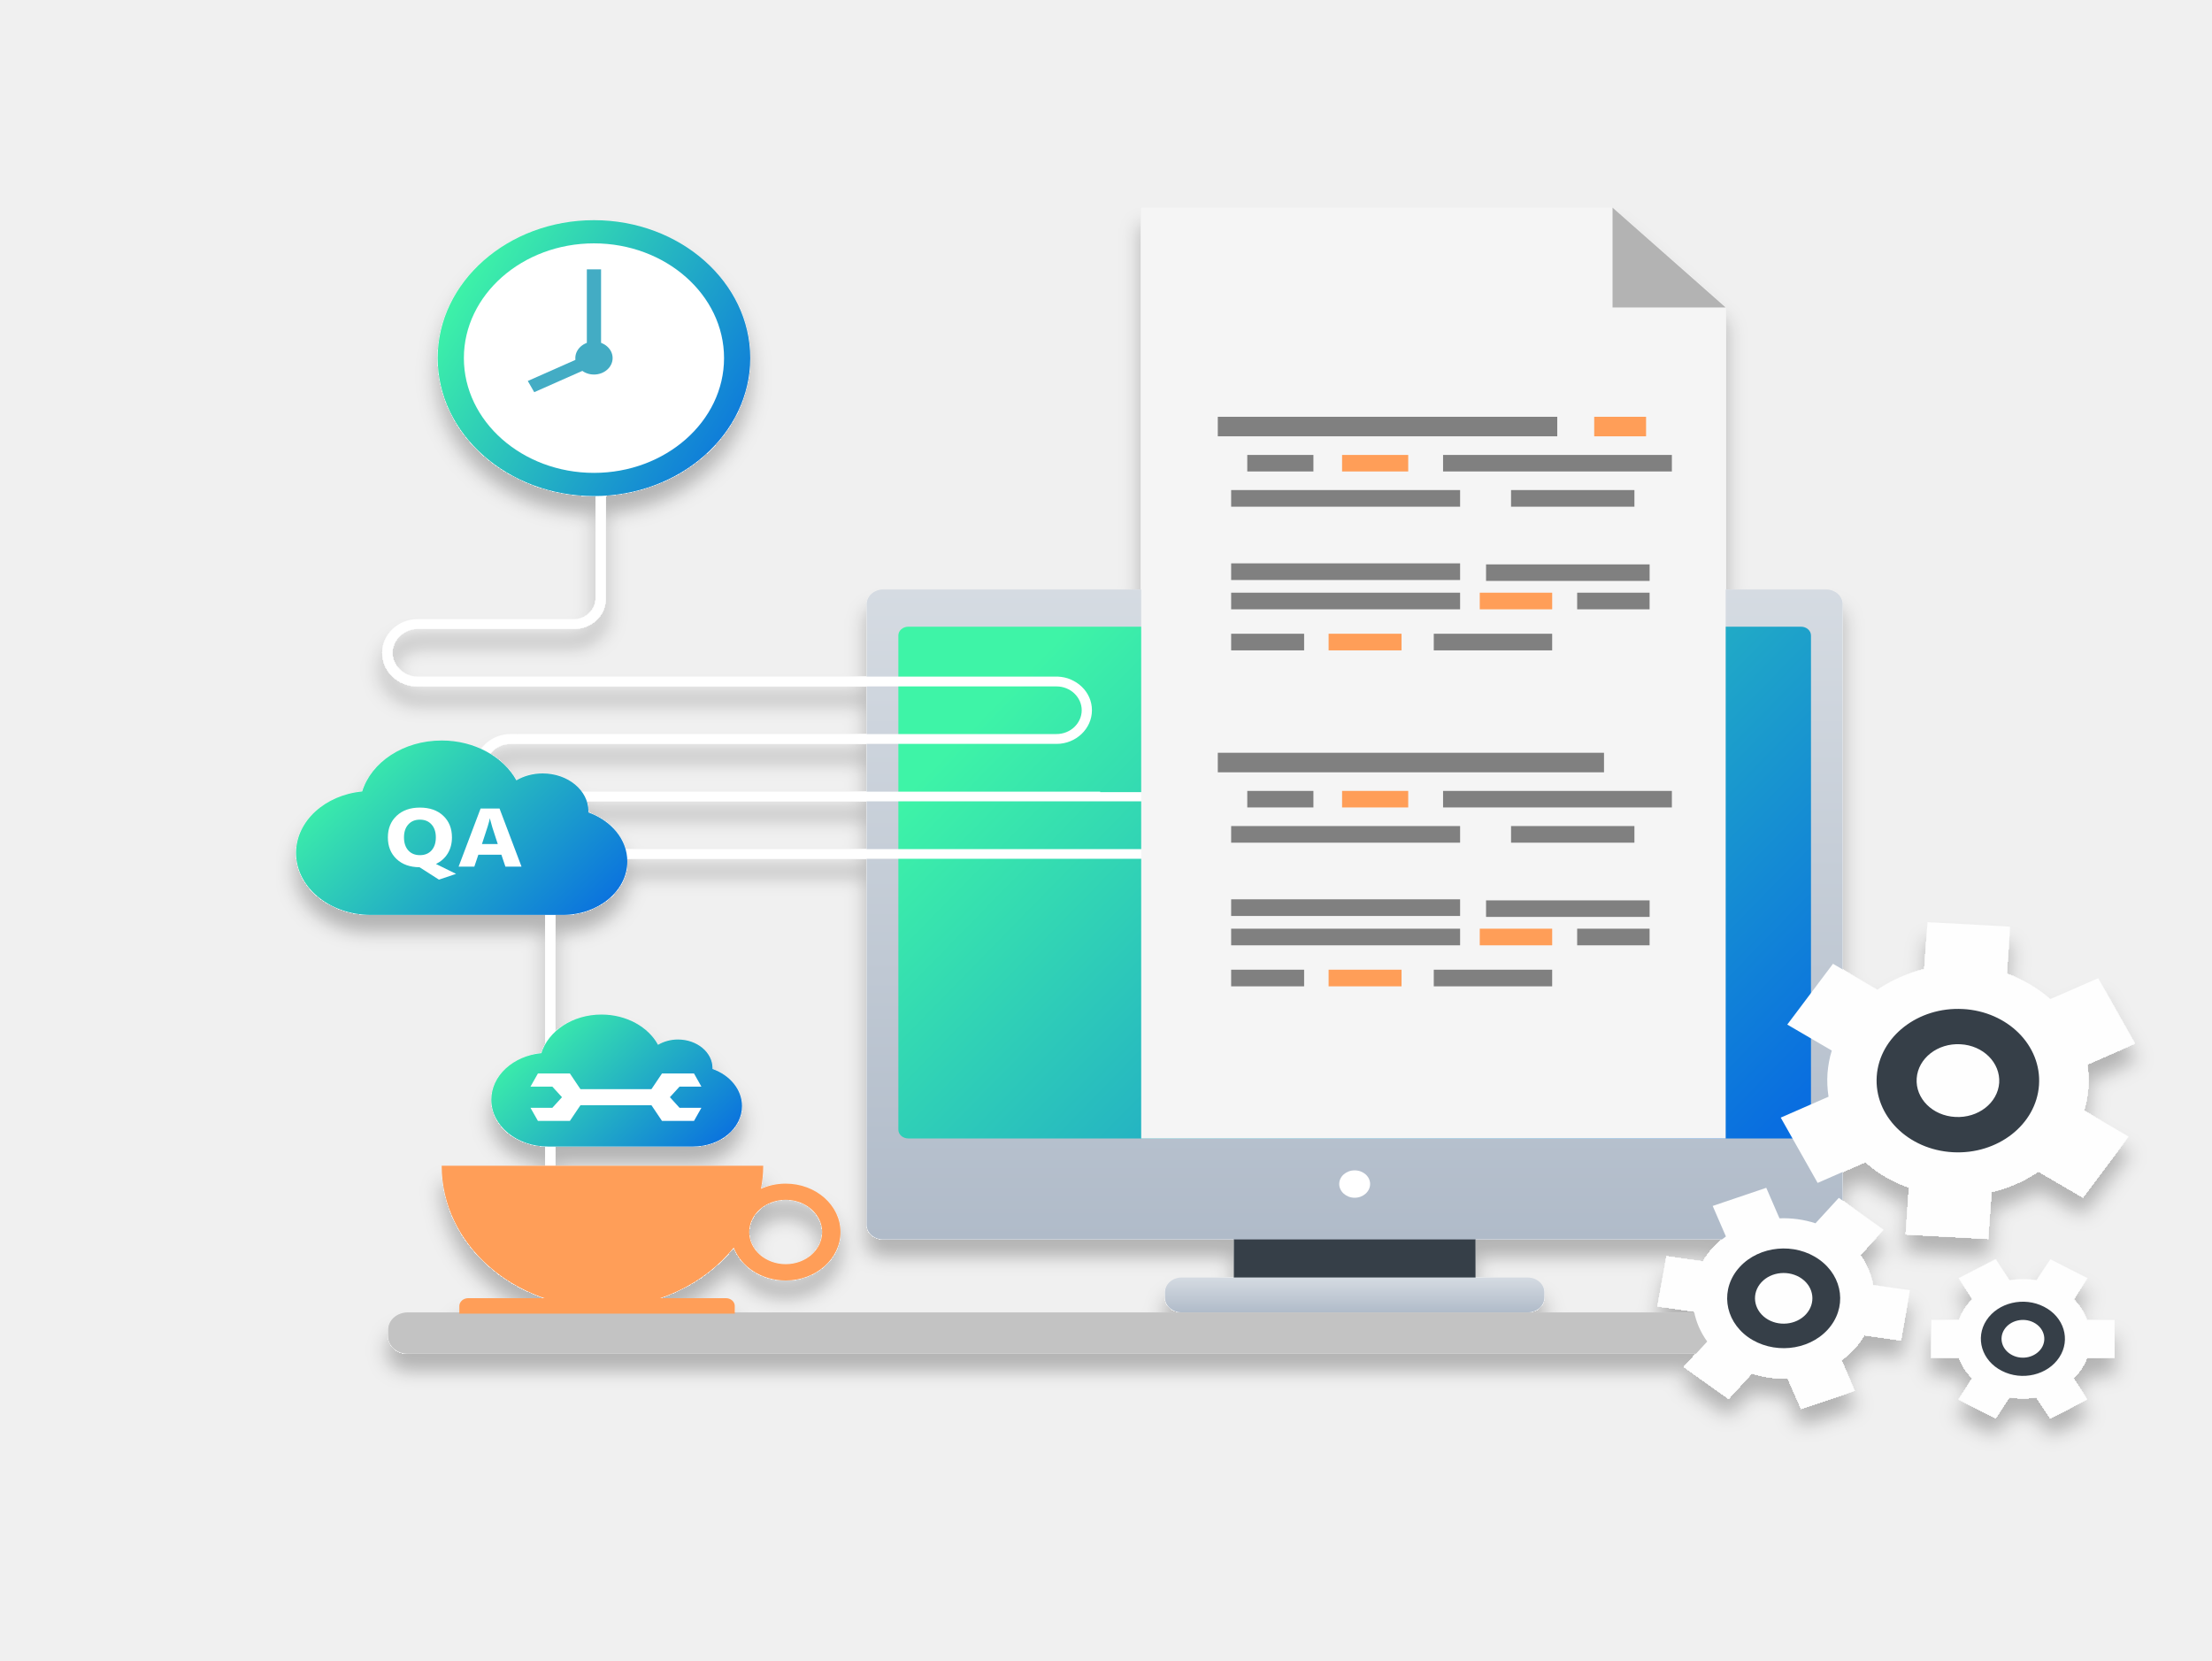
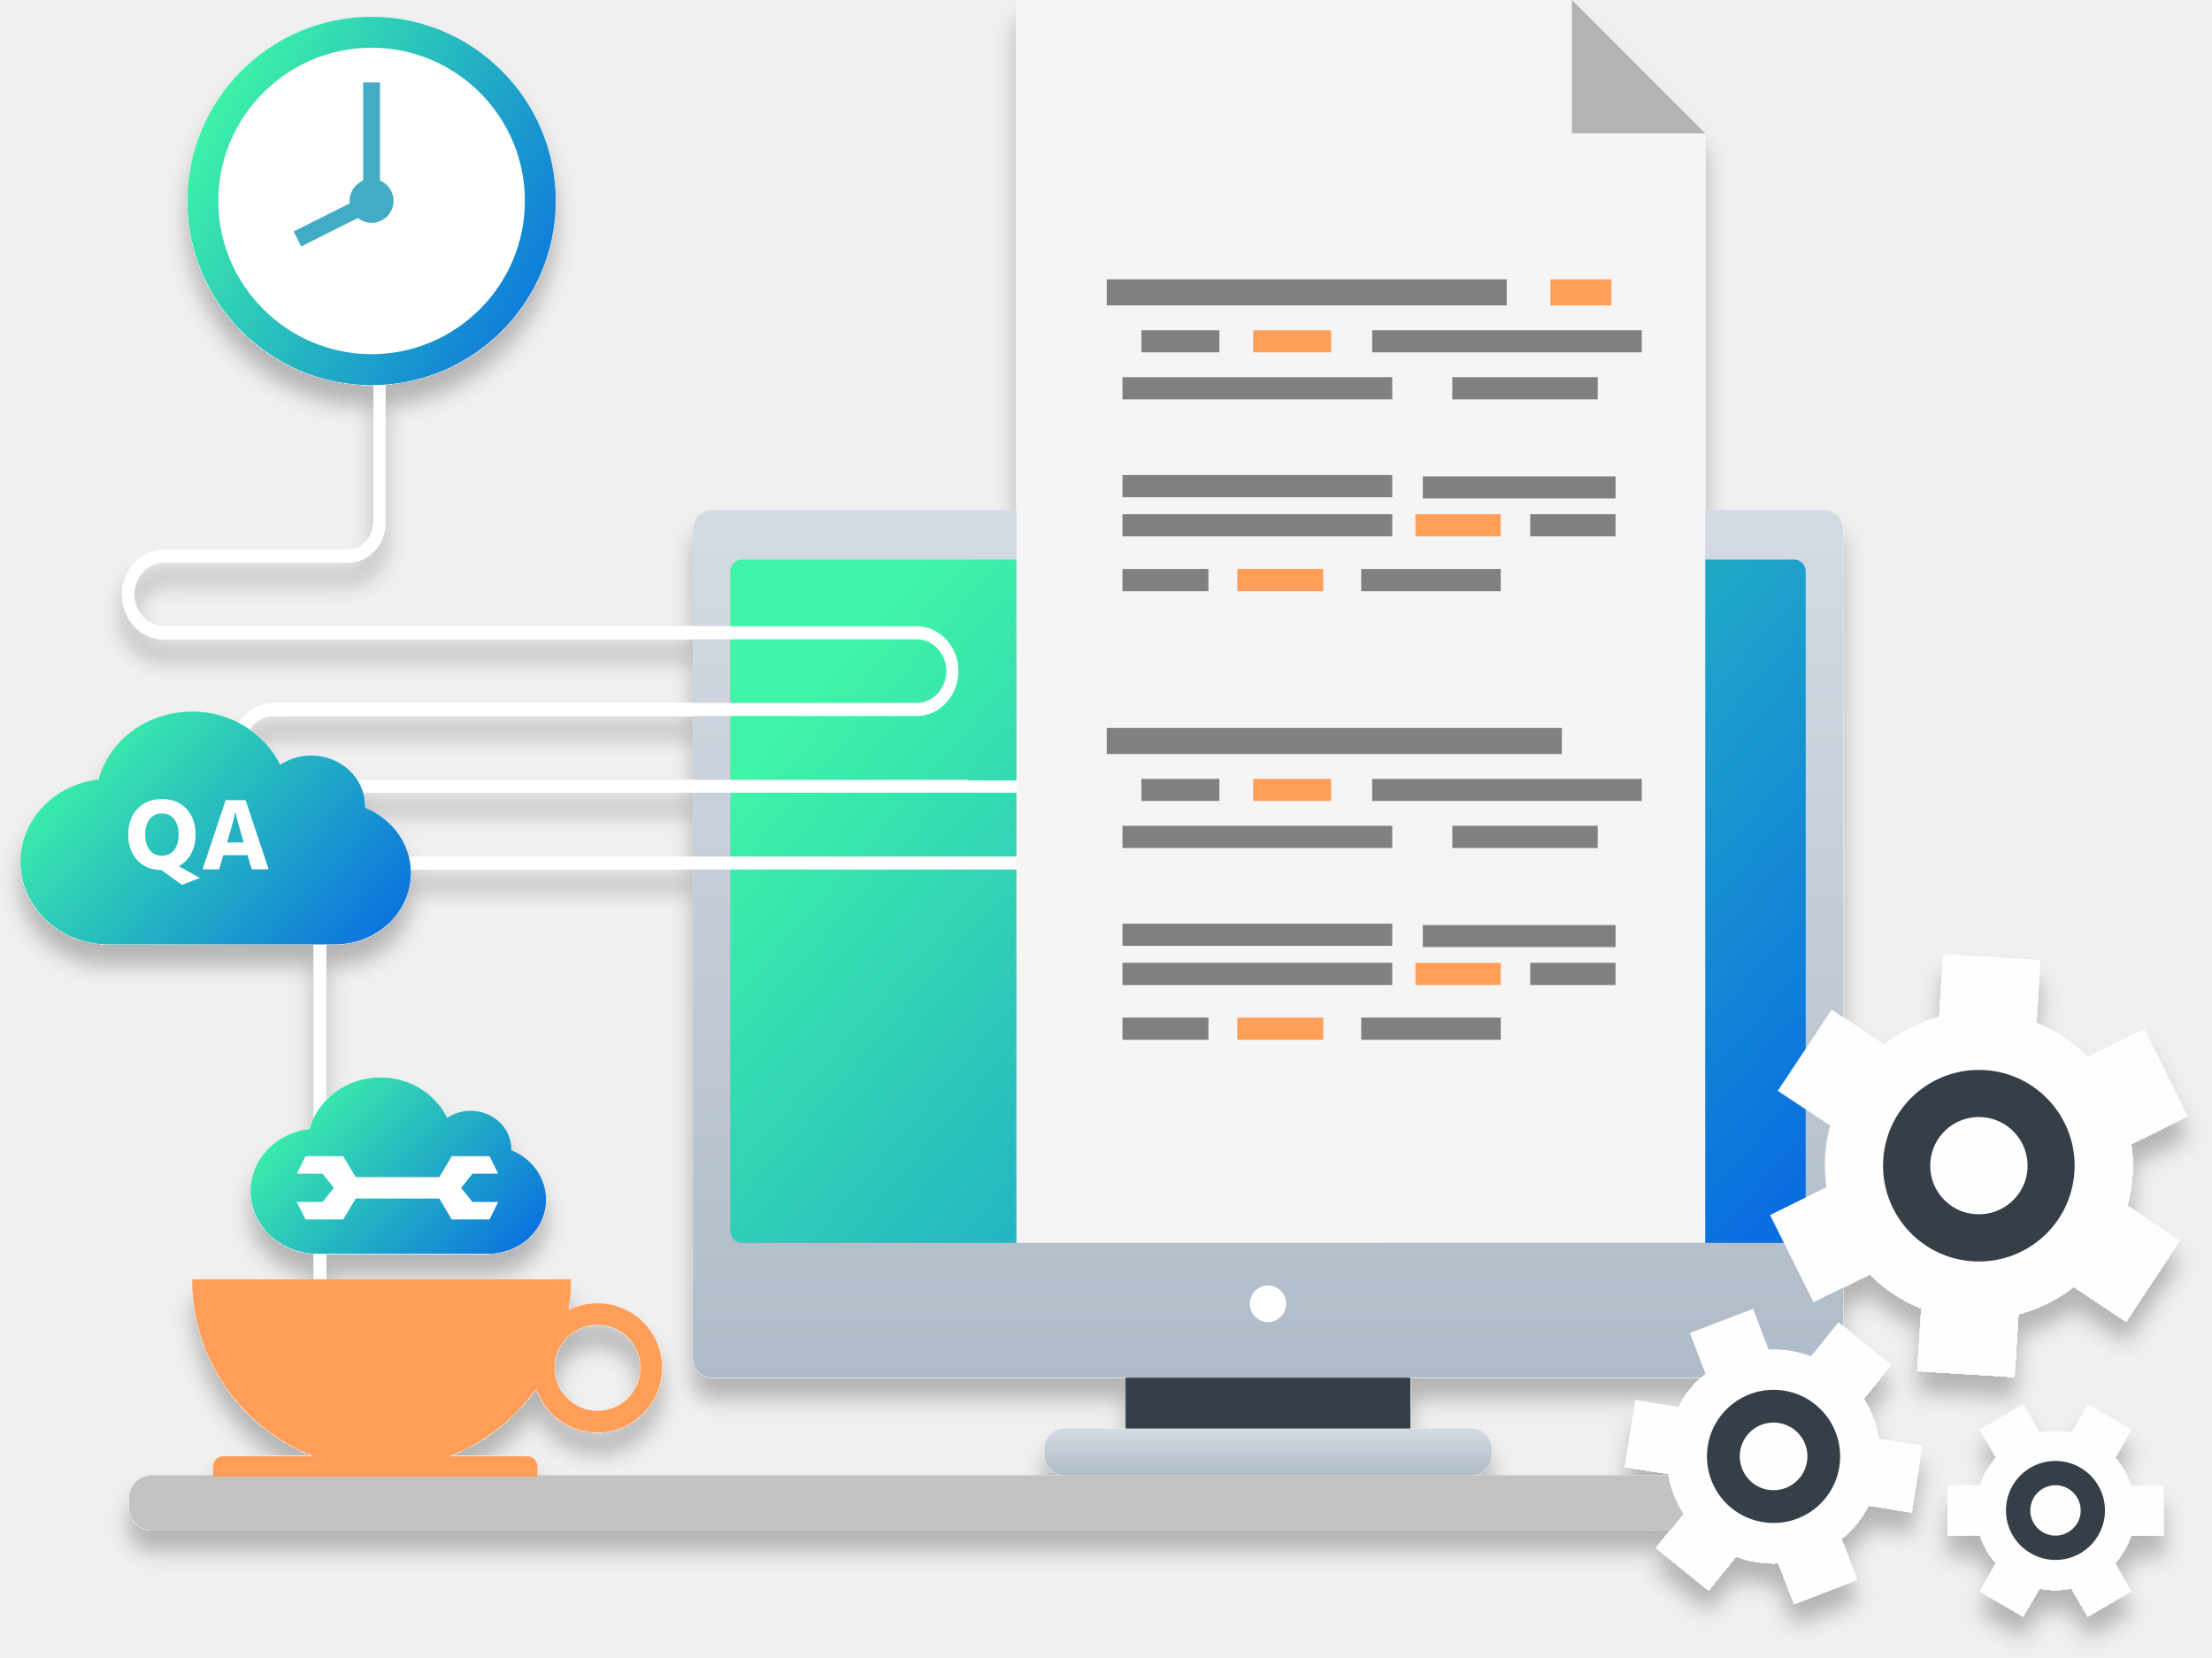
- <svg xmlns="http://www.w3.org/2000/svg" width="385" height="289" viewBox="0 0 385 289" fill="none">
-   <g filter="url(#filter0_d_51_18527)" transform="matrix(0.85 0 0 0.75 48.13 36.13)">
-     <path d="M245.519 236.18H196.013V251.437H245.519V236.18Z" fill="#363F48" />
-     <path fill-rule="evenodd" clip-rule="evenodd" d="M124.246 88.603H317.281C319.158 88.603 320.685 90.13 320.685 92.007V236.017C320.685 237.894 319.158 239.421 317.281 239.421H124.246C122.369 239.421 120.842 237.894 120.842 236.017V92.007C120.842 90.13 122.369 88.603 124.246 88.603Z" fill="url(#paint0_linear_51_18527)" />
-     <path fill-rule="evenodd" clip-rule="evenodd" d="M129.37 97.24H312.16C313.288 97.24 314.201 98.152 314.201 99.281V213.952C314.201 215.076 313.288 215.988 312.16 215.988H129.37C128.242 215.988 127.33 215.076 127.33 213.952V99.281C127.33 98.152 128.242 97.24 129.37 97.24Z" fill="url(#paint1_linear_51_18527)" />
-     <path fill-rule="evenodd" clip-rule="evenodd" d="M185.341 248.248H256.191C258.068 248.248 259.595 249.775 259.595 251.652V252.938C259.595 254.816 258.068 256.342 256.191 256.342H185.341C183.464 256.342 181.932 254.816 181.932 252.938V251.652C181.932 249.775 183.459 248.248 185.341 248.248Z" fill="url(#paint2_linear_51_18527)" />
-     <path fill-rule="evenodd" clip-rule="evenodd" d="M220.766 229.747C222.509 229.747 223.93 228.297 223.93 226.554C223.93 224.812 222.509 223.391 220.766 223.391C219.023 223.391 217.602 224.812 217.602 226.554C217.602 228.297 219.023 229.747 220.766 229.747Z" fill="white" />
-     <path fill-rule="evenodd" clip-rule="evenodd" d="M26.871 256.349H318.083C320.311 256.349 322.106 258.144 322.106 260.372V261.927C322.106 264.126 320.311 265.95 318.083 265.95H26.871C24.673 265.95 22.848 264.126 22.848 261.927V260.372C22.848 258.144 24.673 256.349 26.871 256.349Z" fill="#C3C3C3" />
-     <path d="M28.882 97.749H60.903C64.499 97.749 67.418 94.609 67.418 90.749V88.498V66.294C67.418 65.919 67.284 65.569 67.043 65.329C66.827 65.089 66.506 64.926 66.16 64.926H65.33V90.749C65.33 92.065 64.821 93.246 64.014 94.1C63.208 94.96 62.108 95.497 60.903 95.497H28.882C24.888 95.497 21.642 99.011 21.642 103.299C21.642 107.59 24.888 111.1 28.882 111.1H159.728C161.125 111.1 162.411 111.714 163.347 112.708C164.288 113.731 164.874 115.094 164.874 116.626C164.874 118.157 164.284 119.525 163.347 120.543C162.411 121.537 161.125 122.151 159.728 122.151H49.372V122.18C49.319 122.18 49.266 122.151 49.184 122.151H47.927C43.932 122.151 40.658 125.665 40.658 129.957C40.658 134.249 43.932 137.763 47.927 137.763H193.924C195.345 137.763 196.631 138.378 197.572 139.372C198.513 140.39 199.075 141.787 199.075 143.289C199.075 144.816 198.513 146.213 197.572 147.207C196.636 148.2 195.35 148.844 193.924 148.844H63.424C58.781 148.844 55.003 152.891 55.003 157.879V235.973C55.003 236.833 55.325 237.61 55.862 238.172C56.213 238.547 56.64 238.815 57.096 238.979V157.884C57.096 156.007 57.821 154.317 58.973 153.083C60.044 151.902 61.547 151.153 63.212 151.1H193.977C195.158 151.1 196.286 150.778 197.275 150.241H197.246C197.918 149.866 198.533 149.381 199.041 148.82C200.357 147.399 201.187 145.469 201.187 143.347C201.187 139.084 197.942 135.622 193.972 135.622H168.657V135.517H47.927C46.506 135.517 45.219 134.873 44.278 133.88C43.366 132.862 42.775 131.494 42.775 129.962C42.775 128.431 43.366 127.067 44.278 126.045C45.214 125.051 46.506 124.436 47.927 124.436H159.728C163.698 124.436 166.967 120.922 166.967 116.63C166.967 114.513 166.19 112.583 164.874 111.162L164.85 111.133C164.207 110.437 163.453 109.9 162.623 109.496H162.651C161.821 109.093 160.933 108.877 159.997 108.824H28.882C27.49 108.824 26.198 108.21 25.262 107.216C24.321 106.198 23.731 104.83 23.731 103.303C23.731 101.777 24.321 100.408 25.262 99.386C26.198 98.392 27.49 97.749 28.882 97.749Z" fill="white" />
-     <path fill-rule="evenodd" clip-rule="evenodd" d="M99.655 222.314C99.655 224.139 99.496 225.934 99.199 227.677C100.725 226.899 102.444 226.472 104.268 226.472C110.461 226.472 115.478 231.513 115.478 237.706C115.478 243.899 110.461 248.944 104.268 248.944C99.309 248.944 95.123 245.752 93.62 241.302C87.667 249.722 77.826 255.248 66.721 255.248C48.541 255.248 33.817 240.5 33.817 222.314H99.655ZM104.268 230.226C100.14 230.226 96.789 233.577 96.789 237.706C96.789 241.834 100.14 245.161 104.268 245.161C108.397 245.161 111.724 241.834 111.724 237.706C111.724 233.577 108.373 230.226 104.268 230.226Z" fill="#FF9E58" />
-     <path fill-rule="evenodd" clip-rule="evenodd" d="M39.233 253.05H92.037C93.031 253.05 93.833 253.88 93.833 254.845V256.641H37.433V254.845C37.433 253.88 38.264 253.05 39.229 253.05H39.233Z" fill="#FF9E58" />
-     <path fill-rule="evenodd" clip-rule="evenodd" d="M33.794 123.652C25.964 123.652 19.391 128.693 17.543 135.477C9.929 136.307 4 142.371 4 149.745C4 157.68 10.865 164.118 19.314 164.118H58.604C65.897 164.118 71.826 158.568 71.826 151.703C71.826 146.61 68.528 142.236 63.837 140.33C63.837 140.225 63.866 140.143 63.866 140.061C63.866 135.237 59.684 131.29 54.504 131.29C52.493 131.29 50.645 131.881 49.113 132.899C46.458 127.454 40.611 123.647 33.798 123.647L33.794 123.652Z" fill="url(#paint3_linear_51_18527)" />
-     <path fill-rule="evenodd" clip-rule="evenodd" d="M66.536 187.239C60.607 187.239 55.648 191.046 54.227 196.198C48.461 196.841 43.982 201.426 43.982 207.004C43.982 213.01 49.186 217.864 55.566 217.864H85.307C90.833 217.864 95.312 213.653 95.312 208.478C95.312 204.618 92.82 201.291 89.278 199.87V199.683C89.278 196.01 86.114 193.029 82.196 193.029C80.694 193.029 79.273 193.485 78.121 194.263C76.138 190.134 71.683 187.239 66.536 187.239Z" fill="url(#paint4_linear_51_18527)" />
-     <path fill-rule="evenodd" clip-rule="evenodd" d="M177.054 0H273.569L296.738 23.169V215.988H177.054V0Z" fill="#F5F5F5" />
-     <path d="M262.25 48.536H192.74V53.068H262.25V48.536Z" fill="#808080" />
-     <path d="M285.717 57.389H238.866V61.224H285.717V57.389Z" fill="#808080" />
-     <path d="M242.355 65.54H195.475V69.4H242.355V65.54Z" fill="#808080" />
-     <path d="M242.355 82.545H195.475V86.41H242.355V82.545Z" fill="#808080" />
-     <path d="M242.355 89.352H195.475V93.211H242.355V89.352Z" fill="#808080" />
-     <path d="M261.21 89.352H246.38V93.211H261.21V89.352Z" fill="#FF9E58" />
-     <path d="M281.156 89.352H266.326V93.211H281.156V89.352Z" fill="#808080" />
-     <path d="M281.162 82.784H247.667V86.62H281.162V82.784Z" fill="#808080" />
-     <path d="M278.05 65.54H252.788V69.4H278.05V65.54Z" fill="#808080" />
-     <path d="M212.318 57.389H198.775V61.224H212.318V57.389Z" fill="#808080" />
-     <path d="M231.731 57.389H218.188V61.224H231.731V57.389Z" fill="#FF9E58" />
-     <path d="M280.436 48.536H269.817V53.068H280.436V48.536Z" fill="#FF9E58" />
-     <path d="M210.415 98.877H195.475V102.737H210.415V98.877Z" fill="#808080" />
-     <path d="M230.364 98.877H215.429V102.737H230.364V98.877Z" fill="#FF9E58" />
-     <path d="M261.207 98.877H236.963V102.737H261.207V98.877Z" fill="#808080" />
-     <path fill-rule="evenodd" clip-rule="evenodd" d="M296.738 23.169H273.569V0L296.738 23.169Z" fill="#B3B3B3" />
-     <path d="M271.823 126.496H192.74V131.028H271.823V126.496Z" fill="#808080" />
-     <path d="M285.717 135.348H238.866V139.183H285.717V135.348Z" fill="#808080" />
-     <path d="M242.355 143.501H195.475V147.361H242.355V143.501Z" fill="#808080" />
-     <path d="M242.355 160.5H195.475V164.365H242.355V160.5Z" fill="#808080" />
-     <path d="M242.355 167.312H195.475V171.172H242.355V167.312Z" fill="#808080" />
-     <path d="M261.21 167.312H246.38V171.172H261.21V167.312Z" fill="#FF9E58" />
-     <path d="M281.156 167.312H266.326V171.172H281.156V167.312Z" fill="#808080" />
-     <path d="M281.162 160.745H247.667V164.581H281.162V160.745Z" fill="#808080" />
-     <path d="M278.05 143.501H252.788V147.361H278.05V143.501Z" fill="#808080" />
-     <path d="M212.318 135.348H198.775V139.183H212.318V135.348Z" fill="#808080" />
-     <path d="M231.731 135.348H218.188V139.183H231.731V135.348Z" fill="#FF9E58" />
-     <path d="M210.415 176.832H195.475V180.692H210.415V176.832Z" fill="#808080" />
-     <path d="M230.364 176.832H215.429V180.692H230.364V176.832Z" fill="#FF9E58" />
-     <path d="M261.207 176.832H236.963V180.692H261.207V176.832Z" fill="#808080" />
-     <path fill-rule="evenodd" clip-rule="evenodd" d="M354.292 177.744C357.672 179.112 360.701 181.148 363.222 183.668L373.011 178.815L380.548 193.966L370.759 198.82C371.028 200.562 371.081 202.387 370.975 204.211C370.87 206.035 370.572 207.831 370.116 209.521L379.209 215.555L369.876 229.66L360.759 223.625C357.941 225.824 354.7 227.461 351.157 228.397L350.485 239.31L333.591 238.263L334.287 227.375C330.884 226.007 327.85 223.971 325.358 221.451L315.569 226.304L308.008 211.153L317.797 206.299C317.557 204.557 317.475 202.732 317.581 200.908C317.715 199.084 317.984 197.288 318.464 195.598L309.347 189.564L318.709 175.459L327.802 181.494C330.62 179.295 333.889 177.634 337.403 176.693L338.075 165.805L354.969 166.851L354.297 177.739L354.292 177.744Z" fill="#FEFEFE" />
-     <path fill-rule="evenodd" clip-rule="evenodd" d="M344.802 194.13C349.468 194.399 353.006 198.422 352.742 203.088C352.444 207.755 348.421 211.293 343.76 211C339.093 210.731 335.555 206.708 335.848 202.042C336.141 197.375 340.14 193.837 344.806 194.13H344.802ZM345.31 185.954C354.48 186.516 361.456 194.404 360.894 203.602C360.332 212.776 352.444 219.747 343.275 219.185C334.077 218.624 327.106 210.712 327.668 201.538C328.229 192.368 336.141 185.392 345.315 185.959L345.31 185.954Z" fill="#363F48" />
-     <path fill-rule="evenodd" clip-rule="evenodd" d="M324.282 243.074C325.65 245.22 326.533 247.577 326.936 250.02L334.445 251.201L332.621 262.843L325.112 261.634C324.55 262.733 323.854 263.78 323.072 264.773C322.27 265.762 321.382 266.65 320.417 267.428L323.153 274.533L312.184 278.744L309.447 271.662C306.98 271.773 304.459 271.394 302.097 270.481L297.325 276.382L288.18 269.008L292.952 263.107C291.583 260.961 290.671 258.575 290.268 256.137L282.76 254.956L284.613 243.343L292.092 244.524C292.654 243.424 293.35 242.378 294.157 241.384C294.958 240.39 295.847 239.507 296.783 238.729L294.075 231.648L305.045 227.438L307.752 234.519C310.249 234.413 312.74 234.788 315.126 235.671L319.898 229.771L329.044 237.174L324.272 243.074H324.282Z" fill="#FEFEFE" />
-     <path fill-rule="evenodd" clip-rule="evenodd" d="M312.323 248.518C314.844 250.553 315.218 254.259 313.182 256.78C311.142 259.3 307.446 259.703 304.925 257.663C302.405 255.623 302.001 251.897 304.042 249.377C306.077 246.857 309.779 246.482 312.328 248.518H312.323ZM315.89 244.091C320.854 248.114 321.632 255.383 317.609 260.371C313.586 265.335 306.317 266.084 301.329 262.089C296.365 258.066 295.592 250.774 299.611 245.81C303.634 240.846 310.926 240.068 315.89 244.091Z" fill="#363F48" />
-     <path fill-rule="evenodd" clip-rule="evenodd" d="M367.969 253.319C369.203 254.711 370.139 256.348 370.73 258.12H376.361V266.862H370.73C370.432 267.721 370.034 268.576 369.577 269.406C369.097 270.213 368.56 270.962 367.94 271.658L370.758 276.54L363.197 280.914L360.355 276.031C358.56 276.406 356.683 276.406 354.834 276.031L351.992 280.914L344.431 276.54L347.249 271.634C345.991 270.242 345.079 268.605 344.488 266.833H338.833L338.862 258.091H344.493C344.791 257.232 345.165 256.372 345.645 255.542C346.13 254.735 346.663 253.986 347.283 253.29L344.44 248.408L352.031 244.034L354.849 248.917C356.673 248.566 358.55 248.542 360.398 248.917L363.216 244.034L370.806 248.408L367.988 253.314L367.969 253.319Z" fill="#FEFEFE" />
-     <path fill-rule="evenodd" clip-rule="evenodd" d="M359.789 258.681C361.882 259.886 362.602 262.569 361.397 264.663C360.164 266.756 357.509 267.481 355.416 266.271C353.322 265.066 352.598 262.382 353.807 260.289C355.012 258.196 357.696 257.471 359.789 258.681ZM361.906 255.032C366.011 257.394 367.432 262.675 365.046 266.78C362.66 270.908 357.403 272.305 353.298 269.919C349.17 267.557 347.773 262.277 350.135 258.172C352.521 254.043 357.806 252.646 361.906 255.032Z" fill="#363F48" />
-     <path fill-rule="evenodd" clip-rule="evenodd" d="M65 66.929C82.627 66.929 97 52.538 97 34.914C97 17.29 82.627 2.914 65 2.914C47.373 2.914 33 17.287 33 34.914C33 52.541 47.373 66.929 65 66.929Z" fill="url(#paint5_linear_51_18527)" />
-     <path fill-rule="evenodd" clip-rule="evenodd" d="M64.999 61.551C79.663 61.551 91.636 49.596 91.636 34.914C91.636 20.233 79.663 8.295 64.999 8.295C50.336 8.295 38.362 20.25 38.362 34.914C38.362 49.578 50.336 61.551 64.999 61.551Z" fill="white" />
-     <path d="M66.455 14.323H63.542V34.914H66.455V14.323Z" fill="#43ACC4" />
-     <path fill-rule="evenodd" clip-rule="evenodd" d="M64.365 33.747L65.669 36.351L52.769 42.828L51.45 40.224L64.365 33.747Z" fill="#43ACC4" />
-     <path fill-rule="evenodd" clip-rule="evenodd" d="M65.001 38.732C67.109 38.732 68.82 37.019 68.82 34.914C68.82 32.808 67.106 31.095 65.001 31.095C62.895 31.095 61.182 32.826 61.182 34.914C61.182 37.001 62.895 38.732 65.001 38.732Z" fill="#43ACC4" />
-     <path d="M26.98 143.134C26.393 143.867 26.1 144.867 26.1 146.134C26.1 147.401 26.393 148.407 26.98 149.154C27.567 149.887 28.36 150.254 29.36 150.254C30.36 150.254 31.153 149.887 31.74 149.154C32.327 148.407 32.62 147.401 32.62 146.134C32.62 144.867 32.327 143.867 31.74 143.134C31.153 142.387 30.36 142.014 29.36 142.014C28.36 142.014 27.567 142.387 26.98 143.134ZM36.76 154.594L33.26 155.934L29.28 153.054C27.307 153.041 25.733 152.401 24.56 151.134C23.387 149.867 22.8 148.201 22.8 146.134C22.8 144.067 23.393 142.401 24.58 141.134C25.78 139.854 27.373 139.214 29.36 139.214C31.36 139.214 32.953 139.847 34.14 141.114C35.327 142.381 35.92 144.054 35.92 146.134C35.92 147.547 35.633 148.787 35.06 149.854C34.487 150.921 33.68 151.734 32.64 152.294L36.76 154.594ZM42.064 147.674H45.304L45.164 147.194C44.778 145.887 44.458 144.774 44.204 143.854C43.964 142.934 43.818 142.341 43.764 142.074L43.684 141.674C43.578 142.407 43.084 144.247 42.204 147.194L42.064 147.674ZM46.864 152.914L46.044 150.154H41.324L40.504 152.914H37.284L41.784 139.434H45.664L50.164 152.914H46.864Z" fill="white" />
-     <path fill-rule="evenodd" clip-rule="evenodd" d="M62.238 204.552L76.764 204.552L77.296 203.665L78.927 200.914L82.201 200.914L85.486 200.914L87 203.965L86.541 203.965L82.522 203.965L80.549 206.413L82.522 208.874L86.541 208.874L87 208.874L85.486 211.914L82.201 211.914L78.927 211.914L77.296 209.164L76.764 208.274L62.238 208.274L61.704 209.164L60.073 211.914L56.799 211.914L53.523 211.914L52 208.874L52.457 208.874L56.478 208.874L58.451 206.413L56.478 203.965L52.457 203.965L52 203.965L53.523 200.914L56.799 200.914L60.073 200.914L61.704 203.665L62.238 204.552Z" fill="white" />
+ <svg xmlns="http://www.w3.org/2000/svg" width="431" height="323" viewBox="0 0 431 323" fill="none">
+   <g filter="url(#filter0_d_1_8937)">
+     <path d="M274.821 264.836H219.309V281.944H274.821V264.836Z" fill="#363F48" />
+     <path fill-rule="evenodd" clip-rule="evenodd" d="M138.836 99.356H355.293C357.398 99.356 359.11 101.067 359.11 103.172V264.655C359.11 266.76 357.398 268.472 355.293 268.472H138.836C136.731 268.472 135.02 266.76 135.02 264.655V103.172C135.02 101.067 136.731 99.356 138.836 99.356Z" fill="url(#paint0_linear_1_8937)" />
+     <path fill-rule="evenodd" clip-rule="evenodd" d="M144.579 109.035H349.548C350.813 109.035 351.836 110.058 351.836 111.323V239.909C351.836 241.168 350.813 242.191 349.548 242.191H144.579C143.314 242.191 142.291 241.168 142.291 239.909V111.323C142.291 110.058 143.314 109.035 144.579 109.035Z" fill="url(#paint1_linear_1_8937)" />
+     <path fill-rule="evenodd" clip-rule="evenodd" d="M207.344 278.363H286.79C288.895 278.363 290.607 280.075 290.607 282.18V283.623C290.607 285.728 288.895 287.44 286.79 287.44H207.344C205.239 287.44 203.521 285.728 203.521 283.623V282.18C203.521 280.075 205.233 278.363 207.344 278.363Z" fill="url(#paint2_linear_1_8937)" />
+     <path fill-rule="evenodd" clip-rule="evenodd" d="M247.065 257.62C249.019 257.62 250.613 255.994 250.613 254.04C250.613 252.086 249.019 250.492 247.065 250.492C245.111 250.492 243.518 252.086 243.518 254.04C243.518 255.994 245.111 257.62 247.065 257.62Z" fill="white" />
+     <path fill-rule="evenodd" clip-rule="evenodd" d="M29.646 287.453H356.192C358.69 287.453 360.703 289.466 360.703 291.964V293.709C360.703 296.174 358.69 298.22 356.192 298.22H29.646C27.18 298.22 25.135 296.174 25.135 293.709V291.964C25.135 289.466 27.18 287.453 29.646 287.453Z" fill="#C3C3C3" />
+     <path d="M31.901 109.606H67.808C71.84 109.606 75.113 106.086 75.113 101.757V99.233V74.335C75.113 73.915 74.962 73.522 74.693 73.253C74.451 72.984 74.09 72.801 73.703 72.801H72.771V101.757C72.771 103.232 72.201 104.557 71.296 105.515C70.392 106.479 69.159 107.082 67.808 107.082H31.901C27.422 107.082 23.783 111.022 23.783 115.829C23.783 120.642 27.422 124.577 31.901 124.577H178.623C180.19 124.577 181.632 125.266 182.682 126.381C183.737 127.527 184.394 129.056 184.394 130.773C184.394 132.491 183.732 134.025 182.682 135.166C181.632 136.281 180.19 136.97 178.623 136.97H54.877V137.002C54.818 137.002 54.759 136.97 54.667 136.97H53.257C48.778 136.97 45.106 140.91 45.106 145.723C45.106 150.536 48.778 154.476 53.257 154.476H216.968C218.562 154.476 220.005 155.165 221.06 156.28C222.115 157.421 222.745 158.987 222.745 160.672C222.745 162.384 222.115 163.951 221.06 165.065C220.01 166.179 218.567 166.901 216.968 166.901H70.634C65.428 166.901 61.192 171.439 61.192 177.032V264.602C61.192 265.566 61.552 266.438 62.155 267.068C62.548 267.488 63.028 267.789 63.539 267.972V177.038C63.539 174.933 64.352 173.038 65.644 171.654C66.844 170.33 68.529 169.49 70.397 169.431H217.028C218.352 169.431 219.617 169.07 220.726 168.467H220.694C221.447 168.047 222.136 167.504 222.707 166.874C224.182 165.28 225.113 163.116 225.113 160.737C225.113 155.957 221.474 152.075 217.022 152.075H188.636V151.957H53.257C51.663 151.957 50.221 151.235 49.166 150.121C48.143 148.98 47.48 147.446 47.48 145.728C47.48 144.011 48.143 142.482 49.166 141.335C50.215 140.221 51.663 139.532 53.257 139.532H178.623C183.075 139.532 186.741 135.591 186.741 130.779C186.741 128.405 185.869 126.241 184.394 124.647L184.367 124.615C183.646 123.834 182.801 123.231 181.869 122.779H181.902C180.97 122.327 179.974 122.085 178.925 122.026H31.901C30.34 122.026 28.892 121.336 27.842 120.222C26.787 119.081 26.125 117.547 26.125 115.835C26.125 114.123 26.787 112.589 27.842 111.442C28.892 110.328 30.34 109.606 31.901 109.606Z" fill="white" />
+     <path fill-rule="evenodd" clip-rule="evenodd" d="M111.26 249.293C111.26 251.339 111.083 253.352 110.749 255.306C112.461 254.434 114.388 253.955 116.434 253.955C123.378 253.955 129.004 259.607 129.004 266.552C129.004 273.496 123.378 279.154 116.434 279.154C110.873 279.154 106.178 275.574 104.493 270.584C97.818 280.026 86.782 286.222 74.331 286.222C53.944 286.222 37.434 269.685 37.434 249.293H111.26ZM116.434 258.165C111.804 258.165 108.046 261.922 108.046 266.552C108.046 271.181 111.804 274.912 116.434 274.912C121.063 274.912 124.794 271.181 124.794 266.552C124.794 261.922 121.036 258.165 116.434 258.165Z" fill="#FF9E58" />
+     <path fill-rule="evenodd" clip-rule="evenodd" d="M43.511 283.758H102.722C103.836 283.758 104.735 284.689 104.735 285.771V287.784H41.492V285.771C41.492 284.689 42.423 283.758 43.505 283.758H43.511Z" fill="#FF9E58" />
+     <path fill-rule="evenodd" clip-rule="evenodd" d="M37.409 138.658C28.629 138.658 21.259 144.31 19.186 151.917C10.648 152.848 4 159.647 4 167.916C4 176.815 11.698 184.034 21.173 184.034H65.23C73.407 184.034 80.055 177.81 80.055 170.112C80.055 164.401 76.357 159.496 71.097 157.359C71.097 157.241 71.13 157.149 71.13 157.058C71.13 151.648 66.441 147.223 60.632 147.223C58.377 147.223 56.304 147.885 54.587 149.026C51.61 142.921 45.053 138.652 37.414 138.652L37.409 138.658Z" fill="url(#paint3_linear_1_8937)" />
+     <path fill-rule="evenodd" clip-rule="evenodd" d="M74.125 209.957C67.476 209.957 61.915 214.226 60.322 220.002C53.857 220.724 48.834 225.865 48.834 232.12C48.834 238.855 54.669 244.297 61.824 244.297H95.173C101.37 244.297 106.392 239.576 106.392 233.773C106.392 229.445 103.598 225.714 99.625 224.12V223.911C99.625 219.792 96.078 216.449 91.685 216.449C90 216.449 88.407 216.961 87.115 217.833C84.891 213.203 79.896 209.957 74.125 209.957Z" fill="url(#paint4_linear_1_8937)" />
+     <path fill-rule="evenodd" clip-rule="evenodd" d="M198.051 0H306.277L332.256 25.98V242.195H198.051V0Z" fill="#F5F5F5" />
+     <path d="M293.585 54.426H215.641V59.508H293.585V54.426Z" fill="#808080" />
+     <path d="M319.899 64.352H267.363V68.653H319.899V64.352Z" fill="#808080" />
+     <path d="M271.275 73.492H218.707V77.82H271.275V73.492Z" fill="#808080" />
+     <path d="M271.275 92.562H218.707V96.896H271.275V92.562Z" fill="#808080" />
+     <path d="M271.275 100.191H218.707V104.52H271.275V100.191Z" fill="#808080" />
+     <path d="M292.42 100.191H275.791V104.52H292.42V100.191Z" fill="#FF9E58" />
+     <path d="M314.783 100.191H298.154V104.52H314.783V100.191Z" fill="#808080" />
+     <path d="M314.792 92.832H277.232V97.133H314.792V92.832Z" fill="#808080" />
+     <path d="M311.303 73.492H282.977V77.82H311.303V73.492Z" fill="#808080" />
+     <path d="M237.595 64.352H222.408V68.653H237.595V64.352Z" fill="#808080" />
+     <path d="M259.366 64.352H244.18V68.653H259.366V64.352Z" fill="#FF9E58" />
+     <path d="M313.98 54.426H302.072V59.508H313.98V54.426Z" fill="#FF9E58" />
+     <path d="M235.46 110.871H218.707V115.199H235.46V110.871Z" fill="#808080" />
+     <path d="M257.829 110.871H241.082V115.199H257.829V110.871Z" fill="#FF9E58" />
+     <path d="M292.416 110.871H265.23V115.199H292.416V110.871Z" fill="#808080" />
+     <path fill-rule="evenodd" clip-rule="evenodd" d="M332.259 25.98H306.279V0L332.259 25.98Z" fill="#B3B3B3" />
+     <path d="M304.32 141.848H215.641V146.929H304.32V141.848Z" fill="#808080" />
+     <path d="M319.899 151.77H267.363V156.071H319.899V151.77Z" fill="#808080" />
+     <path d="M271.275 160.914H218.707V165.242H271.275V160.914Z" fill="#808080" />
+     <path d="M271.275 179.973H218.707V184.306H271.275V179.973Z" fill="#808080" />
+     <path d="M271.275 187.613H218.707V191.941H271.275V187.613Z" fill="#808080" />
+     <path d="M292.42 187.613H275.791V191.941H292.42V187.613Z" fill="#FF9E58" />
+     <path d="M314.783 187.613H298.154V191.941H314.783V187.613Z" fill="#808080" />
+     <path d="M314.792 180.25H277.232V184.551H314.792V180.25Z" fill="#808080" />
+     <path d="M311.303 160.914H282.977V165.242H311.303V160.914Z" fill="#808080" />
+     <path d="M237.595 151.77H222.408V156.071H237.595V151.77Z" fill="#808080" />
+     <path d="M259.366 151.77H244.18V156.071H259.366V151.77Z" fill="#FF9E58" />
+     <path d="M235.46 198.285H218.707V202.613H235.46V198.285Z" fill="#808080" />
+     <path d="M257.829 198.285H241.082V202.613H257.829V198.285Z" fill="#FF9E58" />
+     <path d="M292.416 198.285H265.23V202.613H292.416V198.285Z" fill="#808080" />
+     <path fill-rule="evenodd" clip-rule="evenodd" d="M396.795 199.31C400.585 200.844 403.982 203.127 406.808 205.953L417.784 200.511L426.236 217.5L415.26 222.943C415.561 224.897 415.62 226.943 415.502 228.988C415.383 231.034 415.05 233.047 414.538 234.942L424.734 241.709L414.269 257.525L404.046 250.758C400.886 253.224 397.253 255.06 393.28 256.109L392.526 268.346L373.582 267.172L374.363 254.963C370.546 253.428 367.144 251.146 364.35 248.32L353.373 253.762L344.895 236.773L355.871 231.33C355.602 229.376 355.51 227.33 355.629 225.285C355.78 223.239 356.081 221.226 356.619 219.331L346.396 212.564L356.894 196.748L367.09 203.514C370.25 201.049 373.916 199.186 377.856 198.131L378.61 185.922L397.554 187.095L396.8 199.305L396.795 199.31Z" fill="#FEFEFE" />
+     <path fill-rule="evenodd" clip-rule="evenodd" d="M386.153 217.683C391.385 217.984 395.353 222.496 395.057 227.728C394.723 232.961 390.212 236.928 384.985 236.6C379.752 236.298 375.785 231.787 376.113 226.555C376.441 221.322 380.926 217.354 386.158 217.683H386.153ZM386.723 208.515C397.006 209.145 404.828 217.99 404.198 228.304C403.568 238.592 394.723 246.408 384.441 245.778C374.127 245.148 366.31 236.277 366.94 225.989C367.57 215.707 376.441 207.885 386.729 208.52L386.723 208.515Z" fill="#363F48" />
+     <path fill-rule="evenodd" clip-rule="evenodd" d="M363.142 272.565C364.676 274.971 365.667 277.614 366.119 280.354L374.539 281.679L372.493 294.733L364.074 293.376C363.444 294.609 362.663 295.783 361.786 296.897C360.887 298.006 359.891 299.002 358.809 299.874L361.877 307.841L349.576 312.563L346.508 304.622C343.741 304.746 340.915 304.321 338.266 303.298L332.915 309.914L322.66 301.645L328.011 295.029C326.477 292.623 325.454 289.947 325.002 287.213L316.582 285.888L318.66 272.866L327.047 274.19C327.677 272.958 328.458 271.784 329.362 270.67C330.261 269.555 331.257 268.565 332.307 267.693L329.27 259.752L341.571 255.031L344.608 262.972C347.407 262.853 350.201 263.273 352.876 264.264L358.227 257.648L368.482 265.949L363.131 272.565H363.142Z" fill="#FEFEFE" />
+     <path fill-rule="evenodd" clip-rule="evenodd" d="M349.735 278.672C352.561 280.954 352.981 285.11 350.698 287.937C348.41 290.763 344.265 291.215 341.439 288.927C338.613 286.639 338.161 282.462 340.448 279.635C342.731 276.809 346.881 276.389 349.74 278.672H349.735ZM353.734 273.708C359.301 278.22 360.173 286.37 355.662 291.963C351.15 297.53 343 298.369 337.407 293.89C331.841 289.379 330.974 281.202 335.48 275.636C339.991 270.069 348.168 269.197 353.734 273.708Z" fill="#363F48" />
+     <path fill-rule="evenodd" clip-rule="evenodd" d="M412.132 284.056C413.516 285.617 414.565 287.453 415.228 289.439H421.542V299.242H415.228C414.894 300.206 414.447 301.164 413.936 302.095C413.397 303 412.794 303.839 412.1 304.62L415.26 310.095L406.781 314.999L403.594 309.524C401.581 309.944 399.476 309.944 397.403 309.524L394.217 314.999L385.738 310.095L388.898 304.593C387.487 303.032 386.465 301.196 385.802 299.21H379.461L379.493 289.407H385.808C386.142 288.443 386.562 287.48 387.1 286.548C387.644 285.644 388.241 284.804 388.936 284.024L385.749 278.549L394.26 273.645L397.42 279.119C399.465 278.726 401.57 278.699 403.643 279.119L406.803 273.645L415.314 278.549L412.154 284.05L412.132 284.056Z" fill="#FEFEFE" />
+     <path fill-rule="evenodd" clip-rule="evenodd" d="M402.96 290.068C405.307 291.42 406.115 294.429 404.763 296.776C403.38 299.123 400.403 299.936 398.056 298.579C395.709 297.228 394.896 294.219 396.252 291.872C397.604 289.525 400.613 288.712 402.96 290.068ZM405.334 285.977C409.937 288.626 411.53 294.547 408.855 299.15C406.179 303.78 400.284 305.346 395.682 302.671C391.052 300.022 389.486 294.101 392.134 289.498C394.81 284.868 400.737 283.302 405.334 285.977Z" fill="#363F48" />
+     <path fill-rule="evenodd" clip-rule="evenodd" d="M72.4 75.052C92.166 75.052 108.283 58.915 108.283 39.152C108.283 19.389 92.166 3.27 72.4 3.27C52.634 3.27 36.518 19.386 36.518 39.152C36.518 58.918 52.634 75.052 72.4 75.052Z" fill="url(#paint5_linear_1_8937)" />
+     <path fill-rule="evenodd" clip-rule="evenodd" d="M72.402 69.015C88.845 69.015 102.271 55.609 102.271 39.146C102.271 22.683 88.845 9.297 72.402 9.297C55.959 9.297 42.533 22.703 42.533 39.146C42.533 55.589 55.959 69.015 72.402 69.015Z" fill="white" />
+     <path d="M74.03 16.059H70.764V39.148H74.03V16.059Z" fill="#43ACC4" />
+     <path fill-rule="evenodd" clip-rule="evenodd" d="M71.691 37.844L73.152 40.764L58.687 48.026L57.209 45.106L71.691 37.844Z" fill="#43ACC4" />
+     <path fill-rule="evenodd" clip-rule="evenodd" d="M72.403 43.428C74.767 43.428 76.686 41.506 76.686 39.145C76.686 36.785 74.764 34.863 72.403 34.863C70.042 34.863 68.121 36.805 68.121 39.145C68.121 41.486 70.042 43.428 72.403 43.428Z" fill="#43ACC4" />
+     <path d="M29.164 159.622C28.577 160.356 28.284 161.356 28.284 162.622C28.284 163.889 28.577 164.896 29.164 165.642C29.75 166.376 30.544 166.742 31.544 166.742C32.544 166.742 33.337 166.376 33.924 165.642C34.51 164.896 34.804 163.889 34.804 162.622C34.804 161.356 34.51 160.356 33.924 159.622C33.337 158.876 32.544 158.502 31.544 158.502C30.544 158.502 29.75 158.876 29.164 159.622ZM38.944 171.082L35.444 172.422L31.464 169.542C29.49 169.529 27.917 168.889 26.744 167.622C25.57 166.356 24.984 164.689 24.984 162.622C24.984 160.556 25.577 158.889 26.764 157.622C27.964 156.342 29.557 155.702 31.544 155.702C33.544 155.702 35.137 156.336 36.324 157.602C37.51 158.869 38.104 160.542 38.104 162.622C38.104 164.036 37.817 165.276 37.244 166.342C36.67 167.409 35.864 168.222 34.824 168.782L38.944 171.082ZM44.248 164.162H47.488L47.348 163.682C46.961 162.376 46.641 161.262 46.388 160.342C46.148 159.422 46.001 158.829 45.948 158.562L45.868 158.162C45.761 158.896 45.268 160.736 44.388 163.682L44.248 164.162ZM49.048 169.402L48.228 166.642H43.508L42.688 169.402H39.468L43.968 155.922H47.848L52.348 169.402H49.048Z" fill="white" />
+     <path fill-rule="evenodd" clip-rule="evenodd" d="M69.305 229.37L85.593 229.37L86.19 228.375L88.019 225.29L91.69 225.29L95.373 225.29L97.071 228.711L96.556 228.711L92.049 228.711L89.837 231.457L92.049 234.217L96.556 234.217L97.071 234.217L95.373 237.625L91.69 237.625L88.019 237.625L86.19 234.541L85.593 233.544L69.305 233.544L68.706 234.541L66.876 237.625L63.206 237.625L59.533 237.625L57.824 234.217L58.337 234.217L62.846 234.217L65.058 231.457L62.846 228.711L58.337 228.711L57.824 228.711L59.533 225.29L63.206 225.29L66.876 225.29L68.706 228.375L69.305 229.37Z" fill="white" />
  </g>
  <defs>
-     <filter id="filter0_d_51_18527" x="0" y="0" width="384.548" height="288.914" filterUnits="userSpaceOnUse" color-interpolation-filters="sRGB">
+     <filter id="filter0_d_1_8937" x="0" y="0" width="430.236" height="322.999" filterUnits="userSpaceOnUse" color-interpolation-filters="sRGB">
      <feFlood flood-opacity="0" result="BackgroundImageFix" />
      <feColorMatrix in="SourceAlpha" type="matrix" values="0 0 0 0 0 0 0 0 0 0 0 0 0 0 0 0 0 0 127 0" result="hardAlpha" />
      <feOffset dy="4" />
      <feGaussianBlur stdDeviation="2" />
      <feComposite in2="hardAlpha" operator="out" />
      <feColorMatrix type="matrix" values="0 0 0 0 0 0 0 0 0 0 0 0 0 0 0 0 0 0 0.25 0" />
-       <feBlend mode="normal" in2="BackgroundImageFix" result="effect1_dropShadow_51_18527" />
-       <feBlend mode="normal" in="SourceGraphic" in2="effect1_dropShadow_51_18527" result="shape" />
+       <feBlend mode="normal" in2="BackgroundImageFix" result="effect1_dropShadow_1_8937" />
+       <feBlend mode="normal" in="SourceGraphic" in2="effect1_dropShadow_1_8937" result="shape" />
    </filter>
-     <linearGradient id="paint0_linear_51_18527" x1="220.764" y1="239.421" x2="220.764" y2="88.603" gradientUnits="userSpaceOnUse">
+     <linearGradient id="paint0_linear_1_8937" x1="247.065" y1="268.472" x2="247.065" y2="99.356" gradientUnits="userSpaceOnUse">
      <stop stop-color="#B0BBC9" />
      <stop offset="1" stop-color="#D5DBE2" />
    </linearGradient>
-     <linearGradient id="paint1_linear_51_18527" x1="127.33" y1="137.788" x2="267.367" y2="258.612" gradientUnits="userSpaceOnUse">
+     <linearGradient id="paint1_linear_1_8937" x1="142.291" y1="154.503" x2="299.32" y2="289.987" gradientUnits="userSpaceOnUse">
      <stop stop-color="#3EF4A7" />
      <stop offset="1" stop-color="#096EE0" />
    </linearGradient>
-     <linearGradient id="paint2_linear_51_18527" x1="220.764" y1="256.342" x2="220.764" y2="248.248" gradientUnits="userSpaceOnUse">
+     <linearGradient id="paint2_linear_1_8937" x1="247.064" y1="287.44" x2="247.064" y2="278.363" gradientUnits="userSpaceOnUse">
      <stop stop-color="#B0BBC9" />
      <stop offset="1" stop-color="#D5DBE2" />
    </linearGradient>
-     <linearGradient id="paint3_linear_51_18527" x1="4" y1="137.467" x2="52.075" y2="181.64" gradientUnits="userSpaceOnUse">
+     <linearGradient id="paint3_linear_1_8937" x1="4" y1="154.148" x2="57.908" y2="203.682" gradientUnits="userSpaceOnUse">
      <stop stop-color="#3EF4A7" />
      <stop offset="1" stop-color="#096EE0" />
    </linearGradient>
-     <linearGradient id="paint4_linear_51_18527" x1="43.982" y1="197.696" x2="80.361" y2="231.127" gradientUnits="userSpaceOnUse">
+     <linearGradient id="paint4_linear_1_8937" x1="48.834" y1="221.683" x2="89.627" y2="259.17" gradientUnits="userSpaceOnUse">
      <stop stop-color="#3EF4A7" />
      <stop offset="1" stop-color="#096EE0" />
    </linearGradient>
-     <linearGradient id="paint5_linear_51_18527" x1="33" y1="24.773" x2="97.333" y2="60.036" gradientUnits="userSpaceOnUse">
+     <linearGradient id="paint5_linear_1_8937" x1="36.518" y1="27.78" x2="108.657" y2="67.323" gradientUnits="userSpaceOnUse">
      <stop stop-color="#3EF4A7" />
      <stop offset="1" stop-color="#096EE0" />
    </linearGradient>
  </defs>
</svg>
